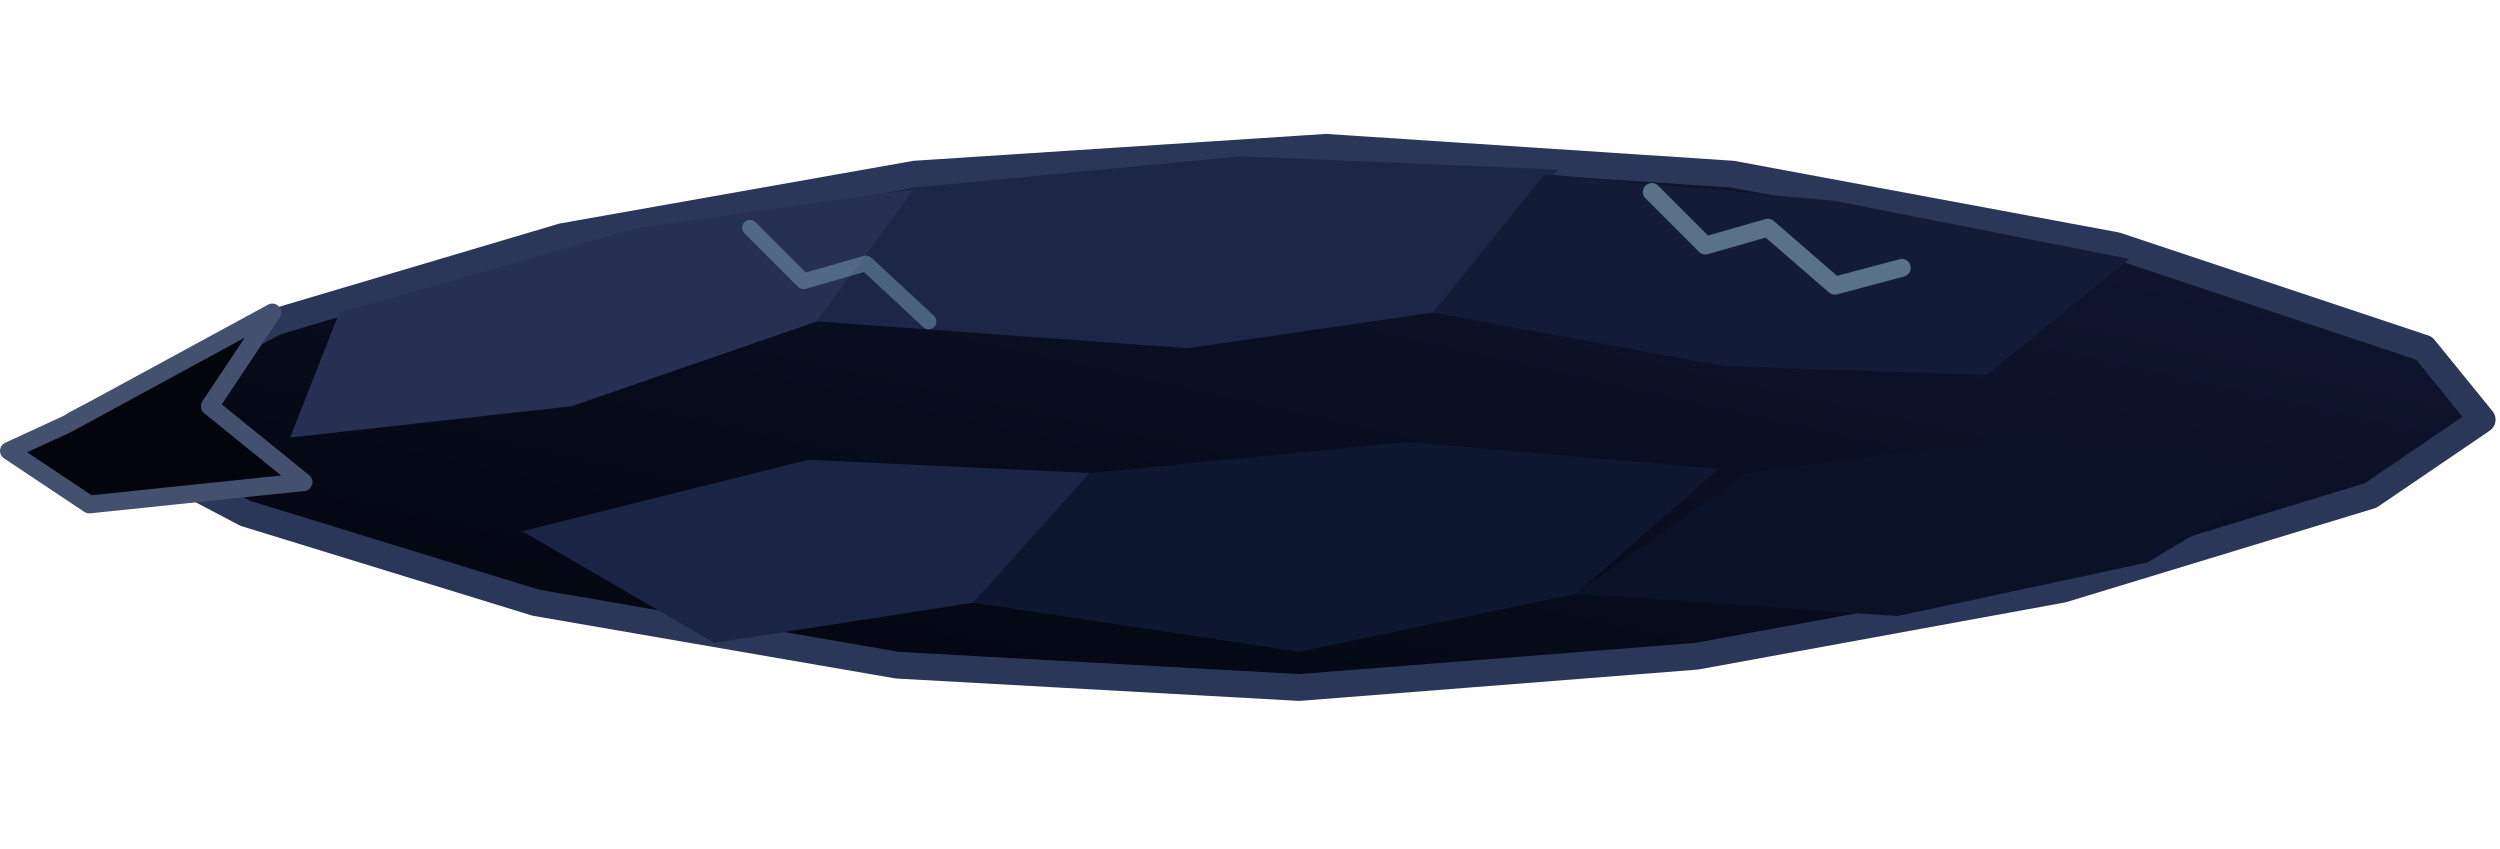
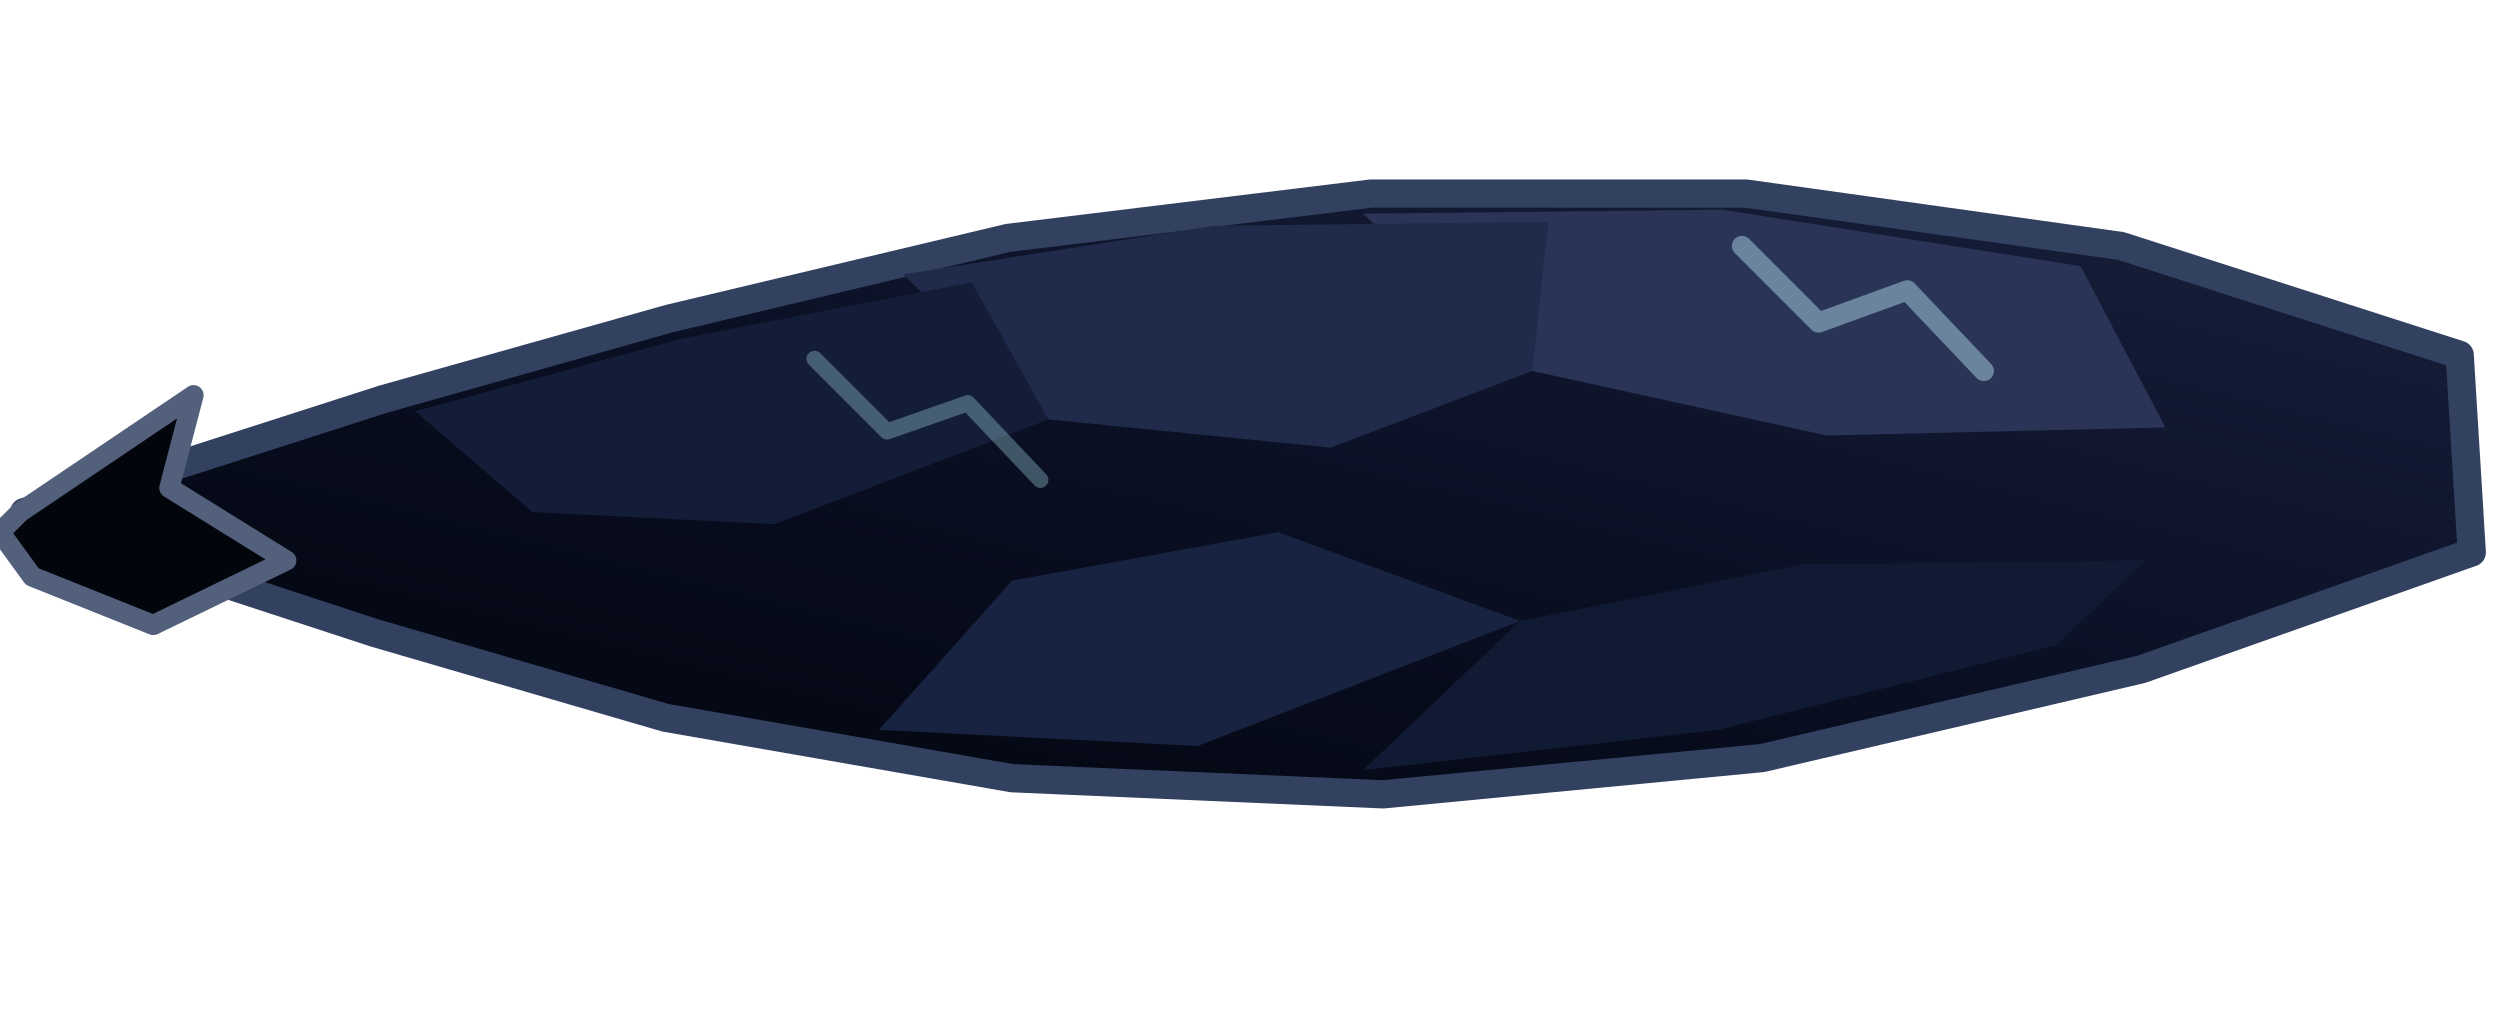
- <svg xmlns="http://www.w3.org/2000/svg" viewBox="0 0 560 190">
+ <svg xmlns="http://www.w3.org/2000/svg" viewBox="0 0 620 250">
  <defs>
    <linearGradient id="t" x1="1" y1="0" x2="0" y2="1">
-       <stop stop-color="#111a35" />
-       <stop offset=".58" stop-color="#070c1d" />
+       <stop stop-color="#17203d" />
+       <stop offset=".58" stop-color="#080d1f" />
      <stop offset="1" stop-color="#02040a" />
    </linearGradient>
  </defs>
  <g stroke-linejoin="round" stroke-linecap="round">
-     <path d="M17 95 62 72 126 53 205 39 297 33 388 39 474 55 543 78 556 94 531 111 462 132 380 147 291 154 201 149 120 135 55 115Z" fill="url(#t)" stroke="#2b3758" stroke-width="6" />
-     <path d="M15 95 61 70 47 91 68 108 20 113 2 101Z" fill="#02050c" stroke="#43516f" stroke-width="4" />
-     <path d="M76 70 143 51 207 42 183 72 128 91 65 98Z" fill="#253053" />
-     <path d="M205 42 278 35 349 38 321 70 266 78 183 72Z" fill="#1c2647" />
-     <path d="M346 39 411 45 477 58 445 84 386 82 321 70Z" fill="#131c37" />
-     <path d="M117 119 181 103 245 106 218 135 160 144Z" fill="#1a2546" />
-     <path d="M244 106 315 99 385 105 353 133 291 146 218 135Z" fill="#0e1730" />
-     <path d="M391 106 452 98 516 105 481 126 425 138 353 133Z" fill="#0a1228" />
-     <path d="M168 51 180 63 194 59 208 72" fill="none" stroke="#a9ddec" stroke-width="3.5" opacity=".33" />
-     <path d="M370 43 382 55 396 51 411 64 426 60" fill="none" stroke="#c4f2ff" stroke-width="4" opacity=".40" />
+     <path d="M610 88 526 61 433 48 340 48 250 59 166 79 95 99 39 117 6 127 38 139 93 157 165 178 251 193 343 197 437 188 531 166 613 137Z" fill="url(#t)" stroke="#334161" stroke-width="7" />
+     <path d="M5 127 48 98 42 121 71 139 38 155 8 143 0 132Z" fill="#02050c" stroke="#53607c" stroke-width="5" />
+     <path d="M516 66 427 52 338 53 380 92 453 108 537 106Z" fill="#293456" />
+     <path d="M384 55 301 56 224 68 260 104 330 111 380 92Z" fill="#202a4a" />
+     <path d="M241 70 169 84 103 102 132 127 192 130 260 104Z" fill="#141d38" />
+     <path d="M510 160 426 181 338 191 377 154 447 140 532 139Z" fill="#111a33" />
+     <path d="M377 154 297 185 218 181 251 144 317 132Z" fill="#182342" />
+     <path d="M202 89 220 107 240 100 258 119" fill="none" stroke="#a6dbe9" stroke-width="4" opacity=".34" />
+     <path d="M432 61 451 80 473 72 492 92" fill="none" stroke="#c6f2ff" stroke-width="5" opacity=".42" />
  </g>
</svg>
